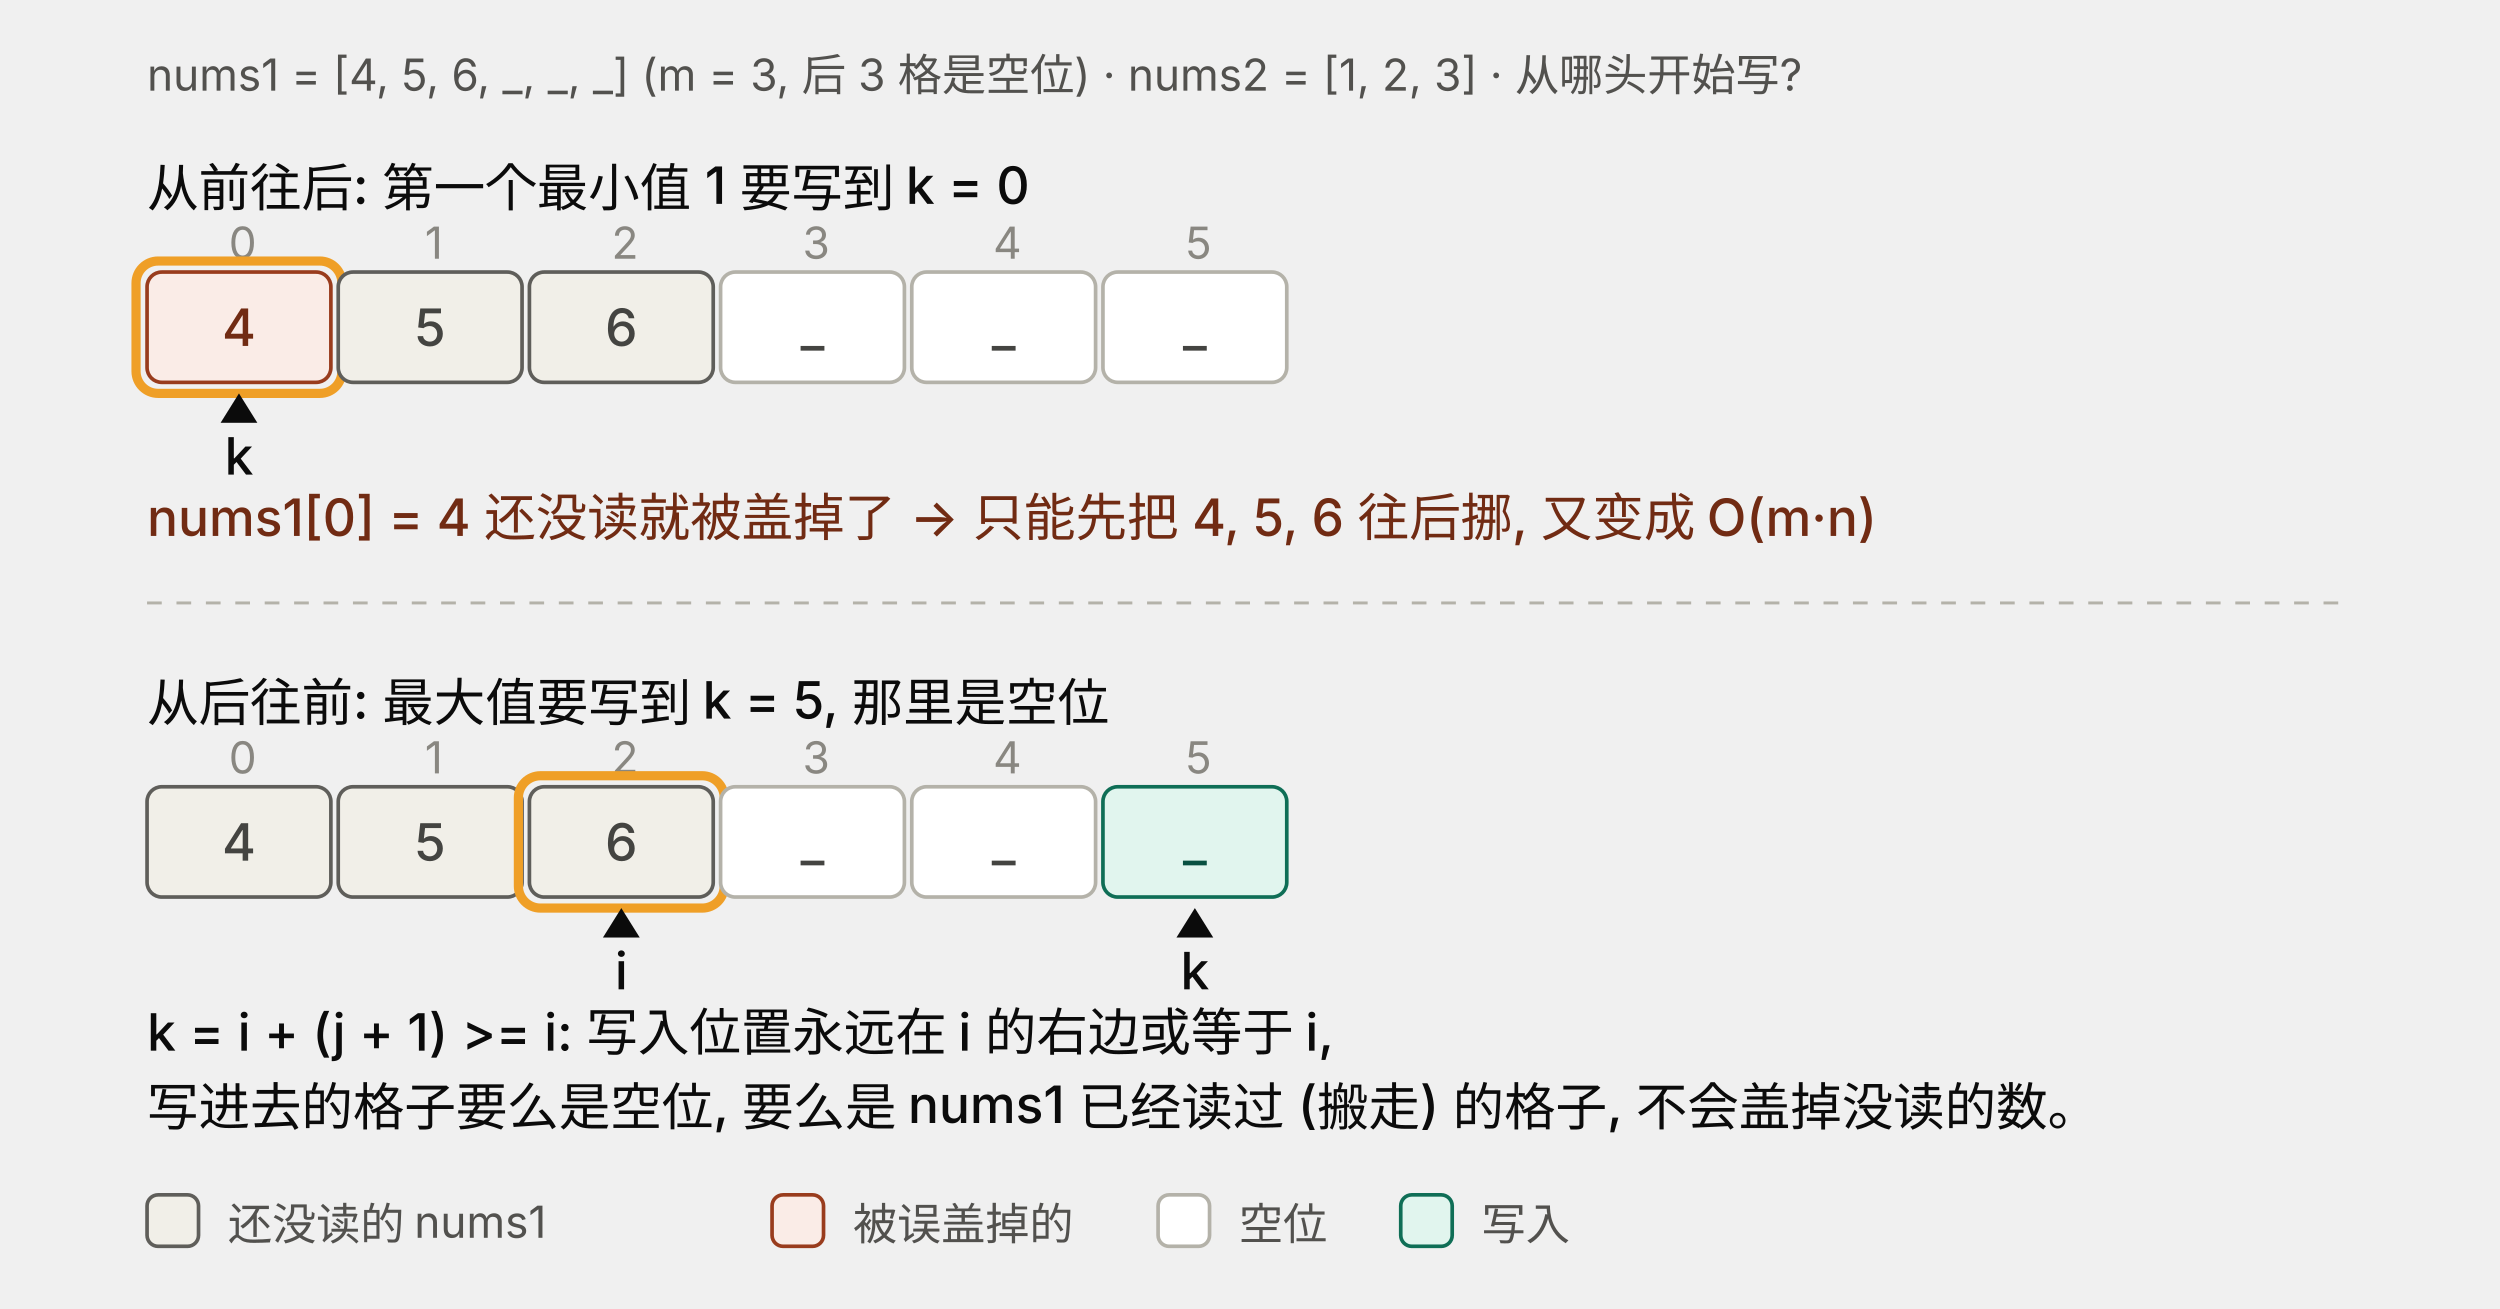
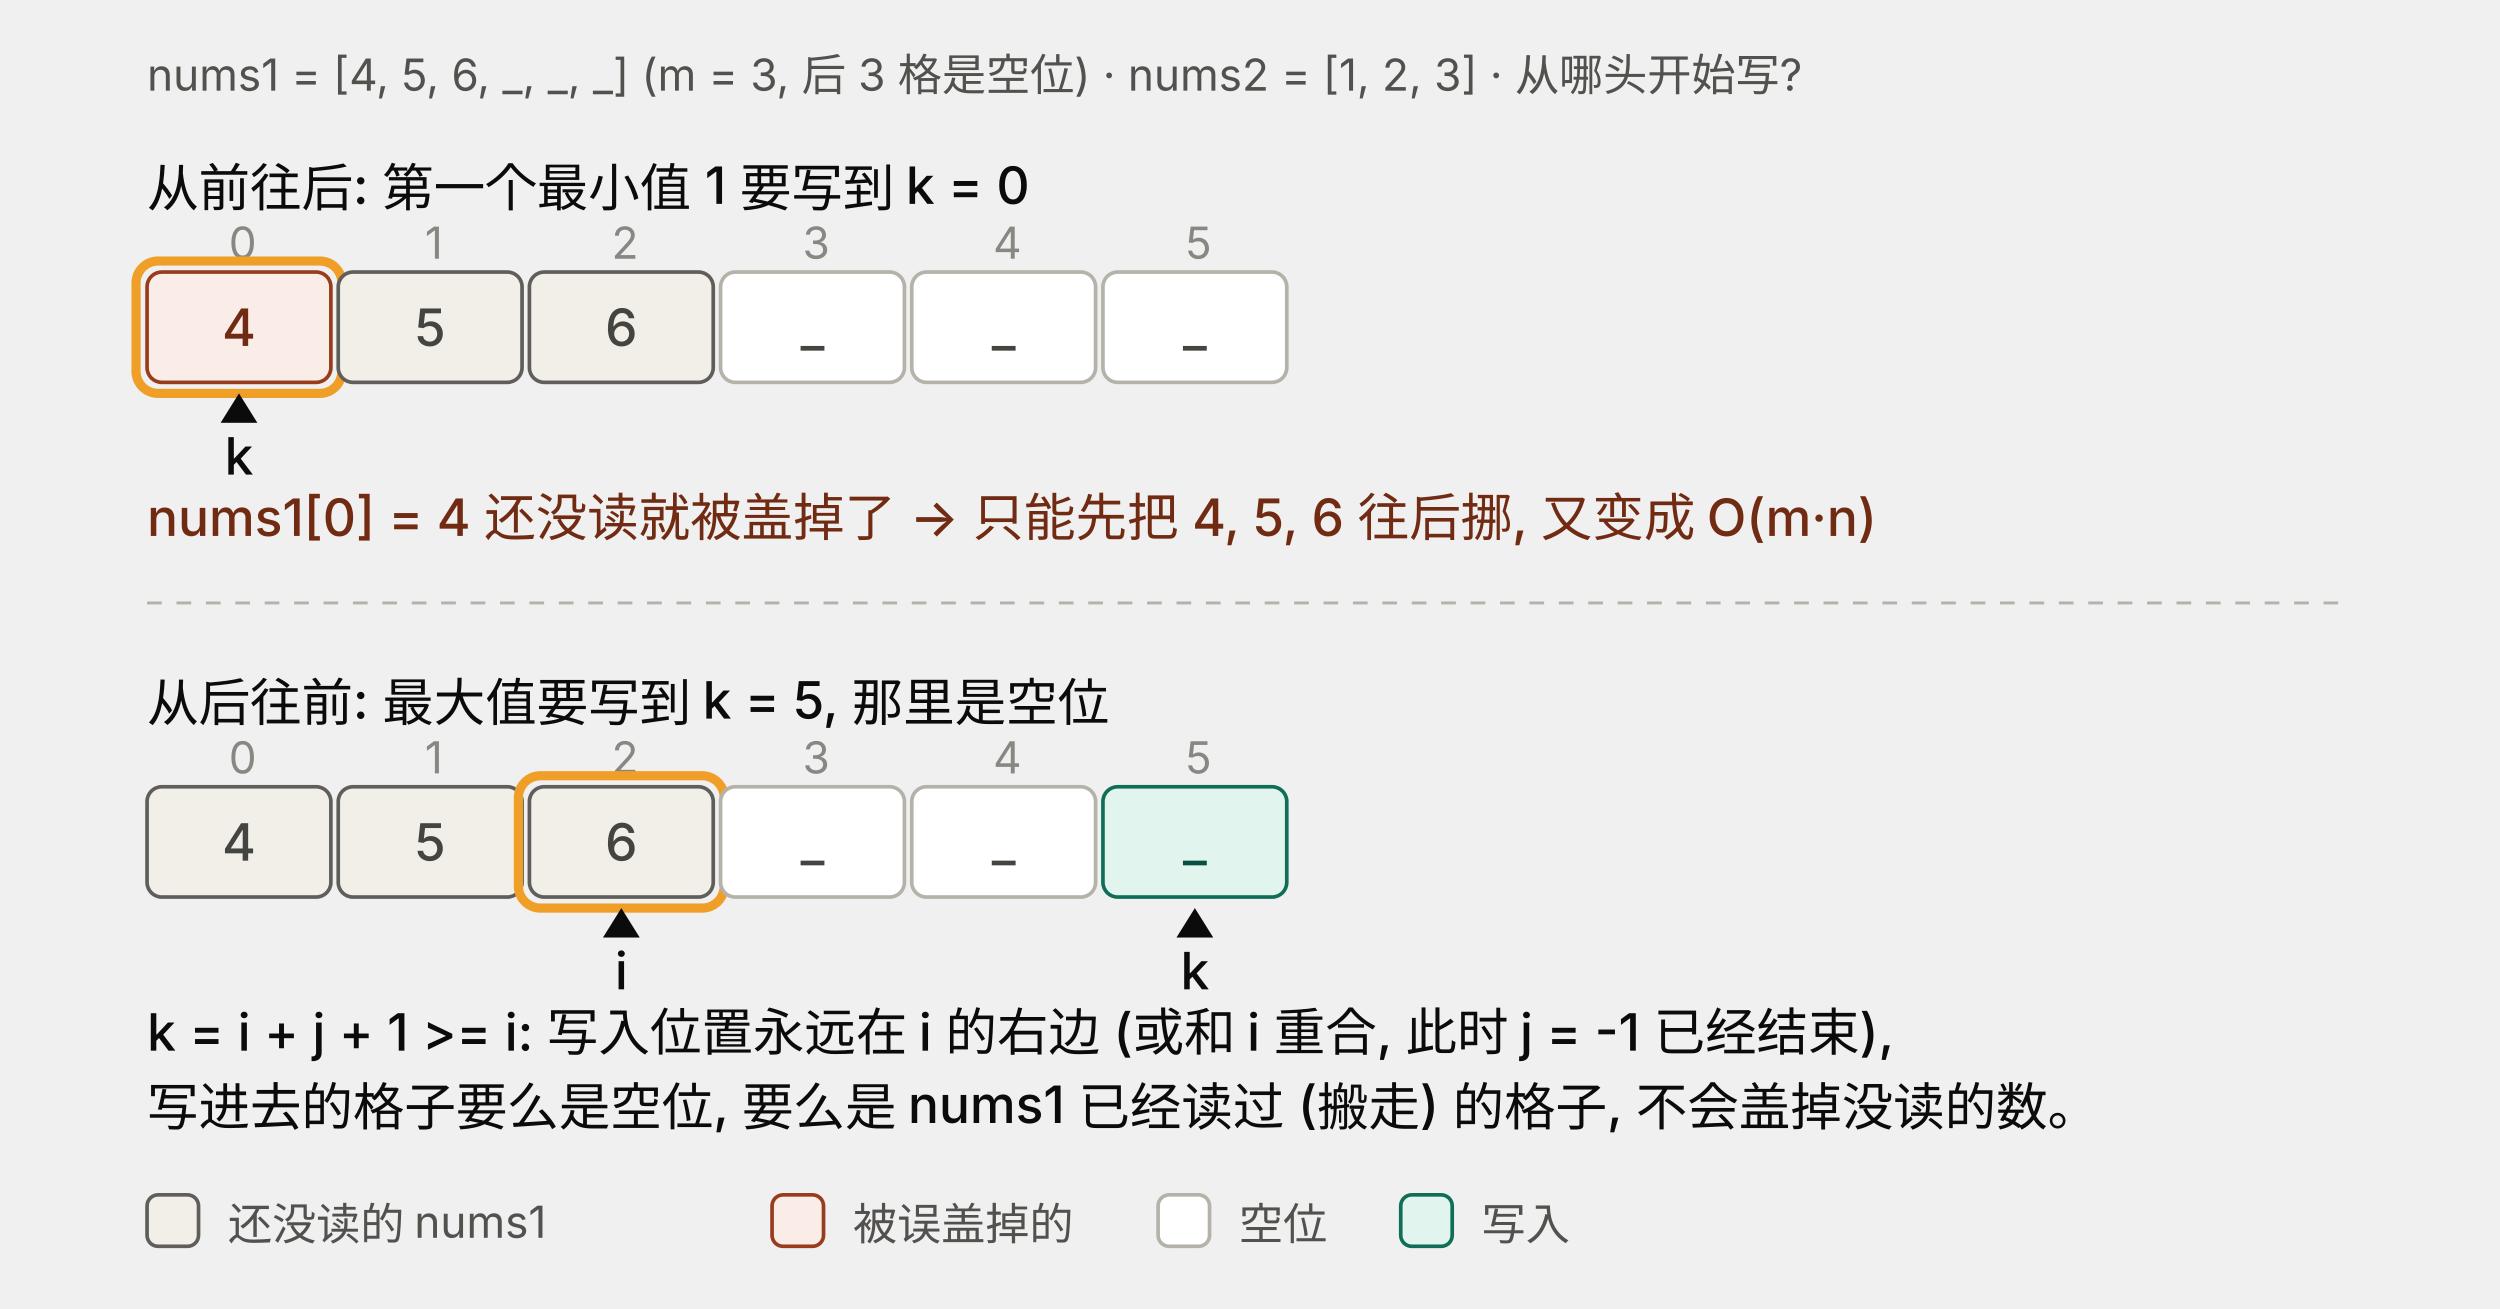
<svg xmlns="http://www.w3.org/2000/svg" width="100%" viewBox="0 0 680 356" role="img" font-family="ui-sans-serif, system-ui, -apple-system, &quot;PingFang SC&quot;, sans-serif">
  <defs>
    <marker id="arG" viewBox="0 0 10 10" refX="8" refY="5" markerWidth="6" markerHeight="6" orient="auto">
      <path d="M2 1L8 5L2 9" fill="none" stroke="#52514E" stroke-width="1.5" stroke-linecap="round" stroke-linejoin="round" />
    </marker>
    <marker id="arR" viewBox="0 0 10 10" refX="8" refY="5" markerWidth="6" markerHeight="6" orient="auto">
      <path d="M2 1L8 5L2 9" fill="none" stroke="#D85A30" stroke-width="1.5" stroke-linecap="round" stroke-linejoin="round" />
    </marker>
  </defs>
  <text x="40" y="18" text-anchor="start" dominant-baseline="central" font-size="12" font-weight="400" fill="#52514E">nums1 = [4, 5, 6, _, _, _] (m = 3, 后 3 格是空位) · nums2 = [1, 2, 3] · 从哪头开始写?</text>
  <text x="40" y="50" text-anchor="start" dominant-baseline="central" font-size="14" font-weight="500" fill="#0B0B0B">从前往后: 第一个最小值 1 要写到 k = 0</text>
  <text x="66.0" y="66" text-anchor="middle" dominant-baseline="central" font-size="12" font-weight="400" fill="#898781">0</text>
  <rect x="40" y="74" width="50" height="30" rx="4" fill="#FAECE7" stroke="#993C1D" stroke-width="1" />
  <text x="65.0" y="89.0" text-anchor="middle" dominant-baseline="central" font-size="14" font-weight="500" fill="#712B13">4</text>
  <rect x="37" y="71" width="56" height="36" rx="6" fill="none" stroke="#EF9F27" stroke-width="2.5" />
  <text x="118.0" y="66" text-anchor="middle" dominant-baseline="central" font-size="12" font-weight="400" fill="#898781">1</text>
  <rect x="92" y="74" width="50" height="30" rx="4" fill="#F1EFE8" stroke="#5F5E5A" stroke-width="1" />
  <text x="117.0" y="89.0" text-anchor="middle" dominant-baseline="central" font-size="14" font-weight="500" fill="#444441">5</text>
  <text x="170.0" y="66" text-anchor="middle" dominant-baseline="central" font-size="12" font-weight="400" fill="#898781">2</text>
  <rect x="144" y="74" width="50" height="30" rx="4" fill="#F1EFE8" stroke="#5F5E5A" stroke-width="1" />
  <text x="169.0" y="89.0" text-anchor="middle" dominant-baseline="central" font-size="14" font-weight="500" fill="#444441">6</text>
  <text x="222.0" y="66" text-anchor="middle" dominant-baseline="central" font-size="12" font-weight="400" fill="#898781">3</text>
  <rect x="196" y="74" width="50" height="30" rx="4" fill="#FFFFFF" stroke="#B4B2A9" stroke-width="1" />
  <text x="221.0" y="89.0" text-anchor="middle" dominant-baseline="central" font-size="14" font-weight="500" fill="#444441">_</text>
  <text x="274.0" y="66" text-anchor="middle" dominant-baseline="central" font-size="12" font-weight="400" fill="#898781">4</text>
  <rect x="248" y="74" width="50" height="30" rx="4" fill="#FFFFFF" stroke="#B4B2A9" stroke-width="1" />
  <text x="273.0" y="89.0" text-anchor="middle" dominant-baseline="central" font-size="14" font-weight="500" fill="#444441">_</text>
  <text x="326.0" y="66" text-anchor="middle" dominant-baseline="central" font-size="12" font-weight="400" fill="#898781">5</text>
  <rect x="300" y="74" width="50" height="30" rx="4" fill="#FFFFFF" stroke="#B4B2A9" stroke-width="1" />
  <text x="325.0" y="89.0" text-anchor="middle" dominant-baseline="central" font-size="14" font-weight="500" fill="#444441">_</text>
  <path d="M65.0 107 L60.0 115 L70.0 115 Z" fill="#0B0B0B" />
  <text x="65.0" y="124" text-anchor="middle" dominant-baseline="central" font-size="14" font-weight="500" fill="#0B0B0B">k</text>
  <text x="40" y="138" text-anchor="start" dominant-baseline="central" font-size="14" font-weight="500" fill="#712B13">nums1[0] = 4 还没读就被盖掉了 -&gt; 只能先把 4, 5, 6 往后挪, 又变成 O(m·n)</text>
  <line x1="40" y1="164" x2="640" y2="164" stroke="#B4B2A9" stroke-width="0.8" stroke-dasharray="4 4" />
  <text x="40" y="190" text-anchor="start" dominant-baseline="central" font-size="14" font-weight="500" fill="#0B0B0B">从后往前: 最大值要写到 k = 5, 那里是空位</text>
  <text x="66.0" y="206" text-anchor="middle" dominant-baseline="central" font-size="12" font-weight="400" fill="#898781">0</text>
  <rect x="40" y="214" width="50" height="30" rx="4" fill="#F1EFE8" stroke="#5F5E5A" stroke-width="1" />
  <text x="65.0" y="229.0" text-anchor="middle" dominant-baseline="central" font-size="14" font-weight="500" fill="#444441">4</text>
  <text x="118.0" y="206" text-anchor="middle" dominant-baseline="central" font-size="12" font-weight="400" fill="#898781">1</text>
  <rect x="92" y="214" width="50" height="30" rx="4" fill="#F1EFE8" stroke="#5F5E5A" stroke-width="1" />
  <text x="117.0" y="229.0" text-anchor="middle" dominant-baseline="central" font-size="14" font-weight="500" fill="#444441">5</text>
  <text x="170.0" y="206" text-anchor="middle" dominant-baseline="central" font-size="12" font-weight="400" fill="#898781">2</text>
  <rect x="144" y="214" width="50" height="30" rx="4" fill="#F1EFE8" stroke="#5F5E5A" stroke-width="1" />
  <text x="169.0" y="229.0" text-anchor="middle" dominant-baseline="central" font-size="14" font-weight="500" fill="#444441">6</text>
  <rect x="141" y="211" width="56" height="36" rx="6" fill="none" stroke="#EF9F27" stroke-width="2.5" />
  <text x="222.0" y="206" text-anchor="middle" dominant-baseline="central" font-size="12" font-weight="400" fill="#898781">3</text>
  <rect x="196" y="214" width="50" height="30" rx="4" fill="#FFFFFF" stroke="#B4B2A9" stroke-width="1" />
  <text x="221.0" y="229.0" text-anchor="middle" dominant-baseline="central" font-size="14" font-weight="500" fill="#444441">_</text>
  <text x="274.0" y="206" text-anchor="middle" dominant-baseline="central" font-size="12" font-weight="400" fill="#898781">4</text>
  <rect x="248" y="214" width="50" height="30" rx="4" fill="#FFFFFF" stroke="#B4B2A9" stroke-width="1" />
  <text x="273.0" y="229.0" text-anchor="middle" dominant-baseline="central" font-size="14" font-weight="500" fill="#444441">_</text>
  <text x="326.0" y="206" text-anchor="middle" dominant-baseline="central" font-size="12" font-weight="400" fill="#898781">5</text>
  <rect x="300" y="214" width="50" height="30" rx="4" fill="#E1F5EE" stroke="#0F6E56" stroke-width="1" />
  <text x="325.0" y="229.0" text-anchor="middle" dominant-baseline="central" font-size="14" font-weight="500" fill="#085041">_</text>
  <path d="M169.0 247 L164.0 255 L174.0 255 Z" fill="#0B0B0B" />
  <text x="169.0" y="264" text-anchor="middle" dominant-baseline="central" font-size="14" font-weight="500" fill="#0B0B0B">i</text>
  <path d="M325.0 247 L320.0 255 L330.0 255 Z" fill="#0B0B0B" />
  <text x="325.0" y="264" text-anchor="middle" dominant-baseline="central" font-size="14" font-weight="500" fill="#0B0B0B">k</text>
-   <text x="40" y="278" text-anchor="start" dominant-baseline="central" font-size="14" font-weight="500" fill="#0B0B0B">k = i + (j + 1) &gt;= i: 写入位置永远在 i 的右边或等于 i,</text>
+   <text x="40" y="278" text-anchor="start" dominant-baseline="central" font-size="14" font-weight="500" fill="#0B0B0B">k = i + j + 1 &gt;= i: 写入位置永远在 i 的右边 (或和 i 重合, 此时 j = -1 已经结束),</text>
  <text x="40" y="300" text-anchor="start" dominant-baseline="central" font-size="14" font-weight="500" fill="#0B0B0B">写进去的格子要么是空位, 要么是 nums1 已经读过 (搬走) 的格子, 不会盖掉没读的数。</text>
  <rect x="40" y="325" width="14" height="14" rx="3" fill="#F1EFE8" stroke="#5F5E5A" stroke-width="1" />
  <text x="62" y="332" text-anchor="start" dominant-baseline="central" font-size="12" font-weight="400" fill="#52514E">还没读的 nums1</text>
  <rect x="210" y="325" width="14" height="14" rx="3" fill="#FAECE7" stroke="#993C1D" stroke-width="1" />
  <text x="232" y="332" text-anchor="start" dominant-baseline="central" font-size="12" font-weight="400" fill="#52514E">被误盖掉的</text>
  <rect x="315" y="325" width="14" height="14" rx="3" fill="#FFFFFF" stroke="#B4B2A9" stroke-width="1" />
  <text x="337" y="332" text-anchor="start" dominant-baseline="central" font-size="12" font-weight="400" fill="#52514E">空位</text>
  <rect x="381" y="325" width="14" height="14" rx="3" fill="#E1F5EE" stroke="#0F6E56" stroke-width="1" />
  <text x="403" y="332" text-anchor="start" dominant-baseline="central" font-size="12" font-weight="400" fill="#52514E">写入</text>
</svg>
